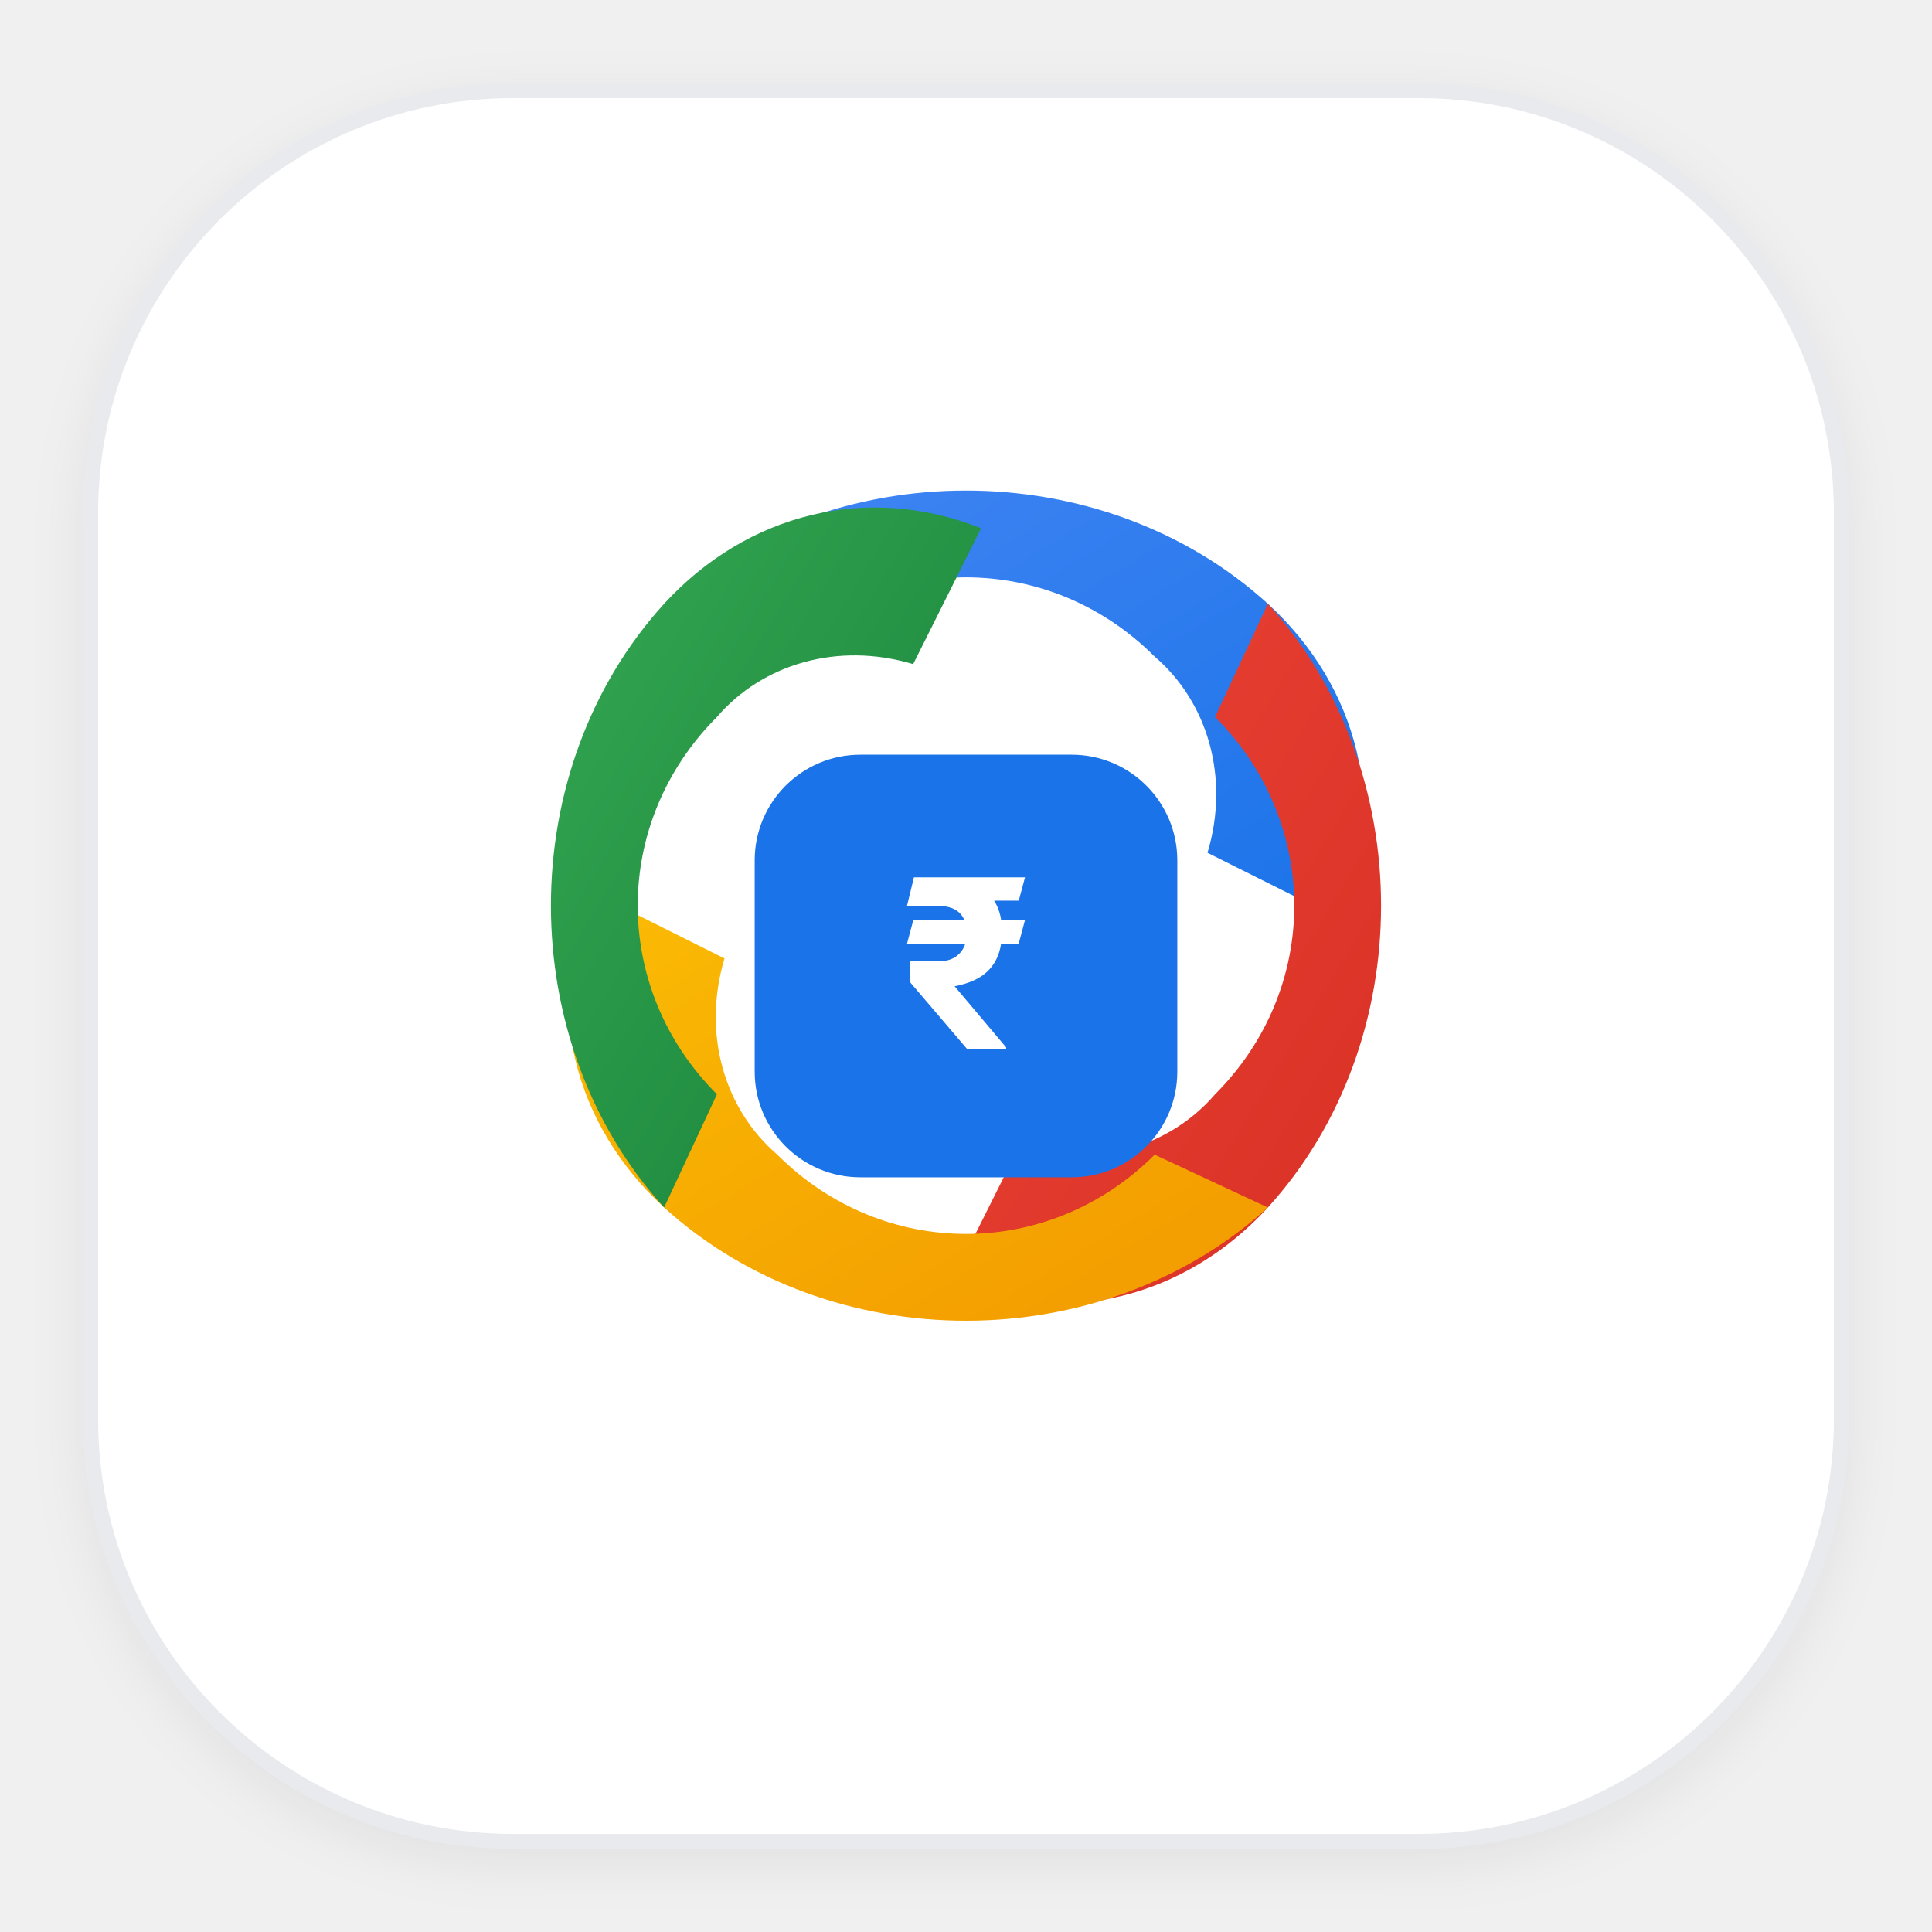
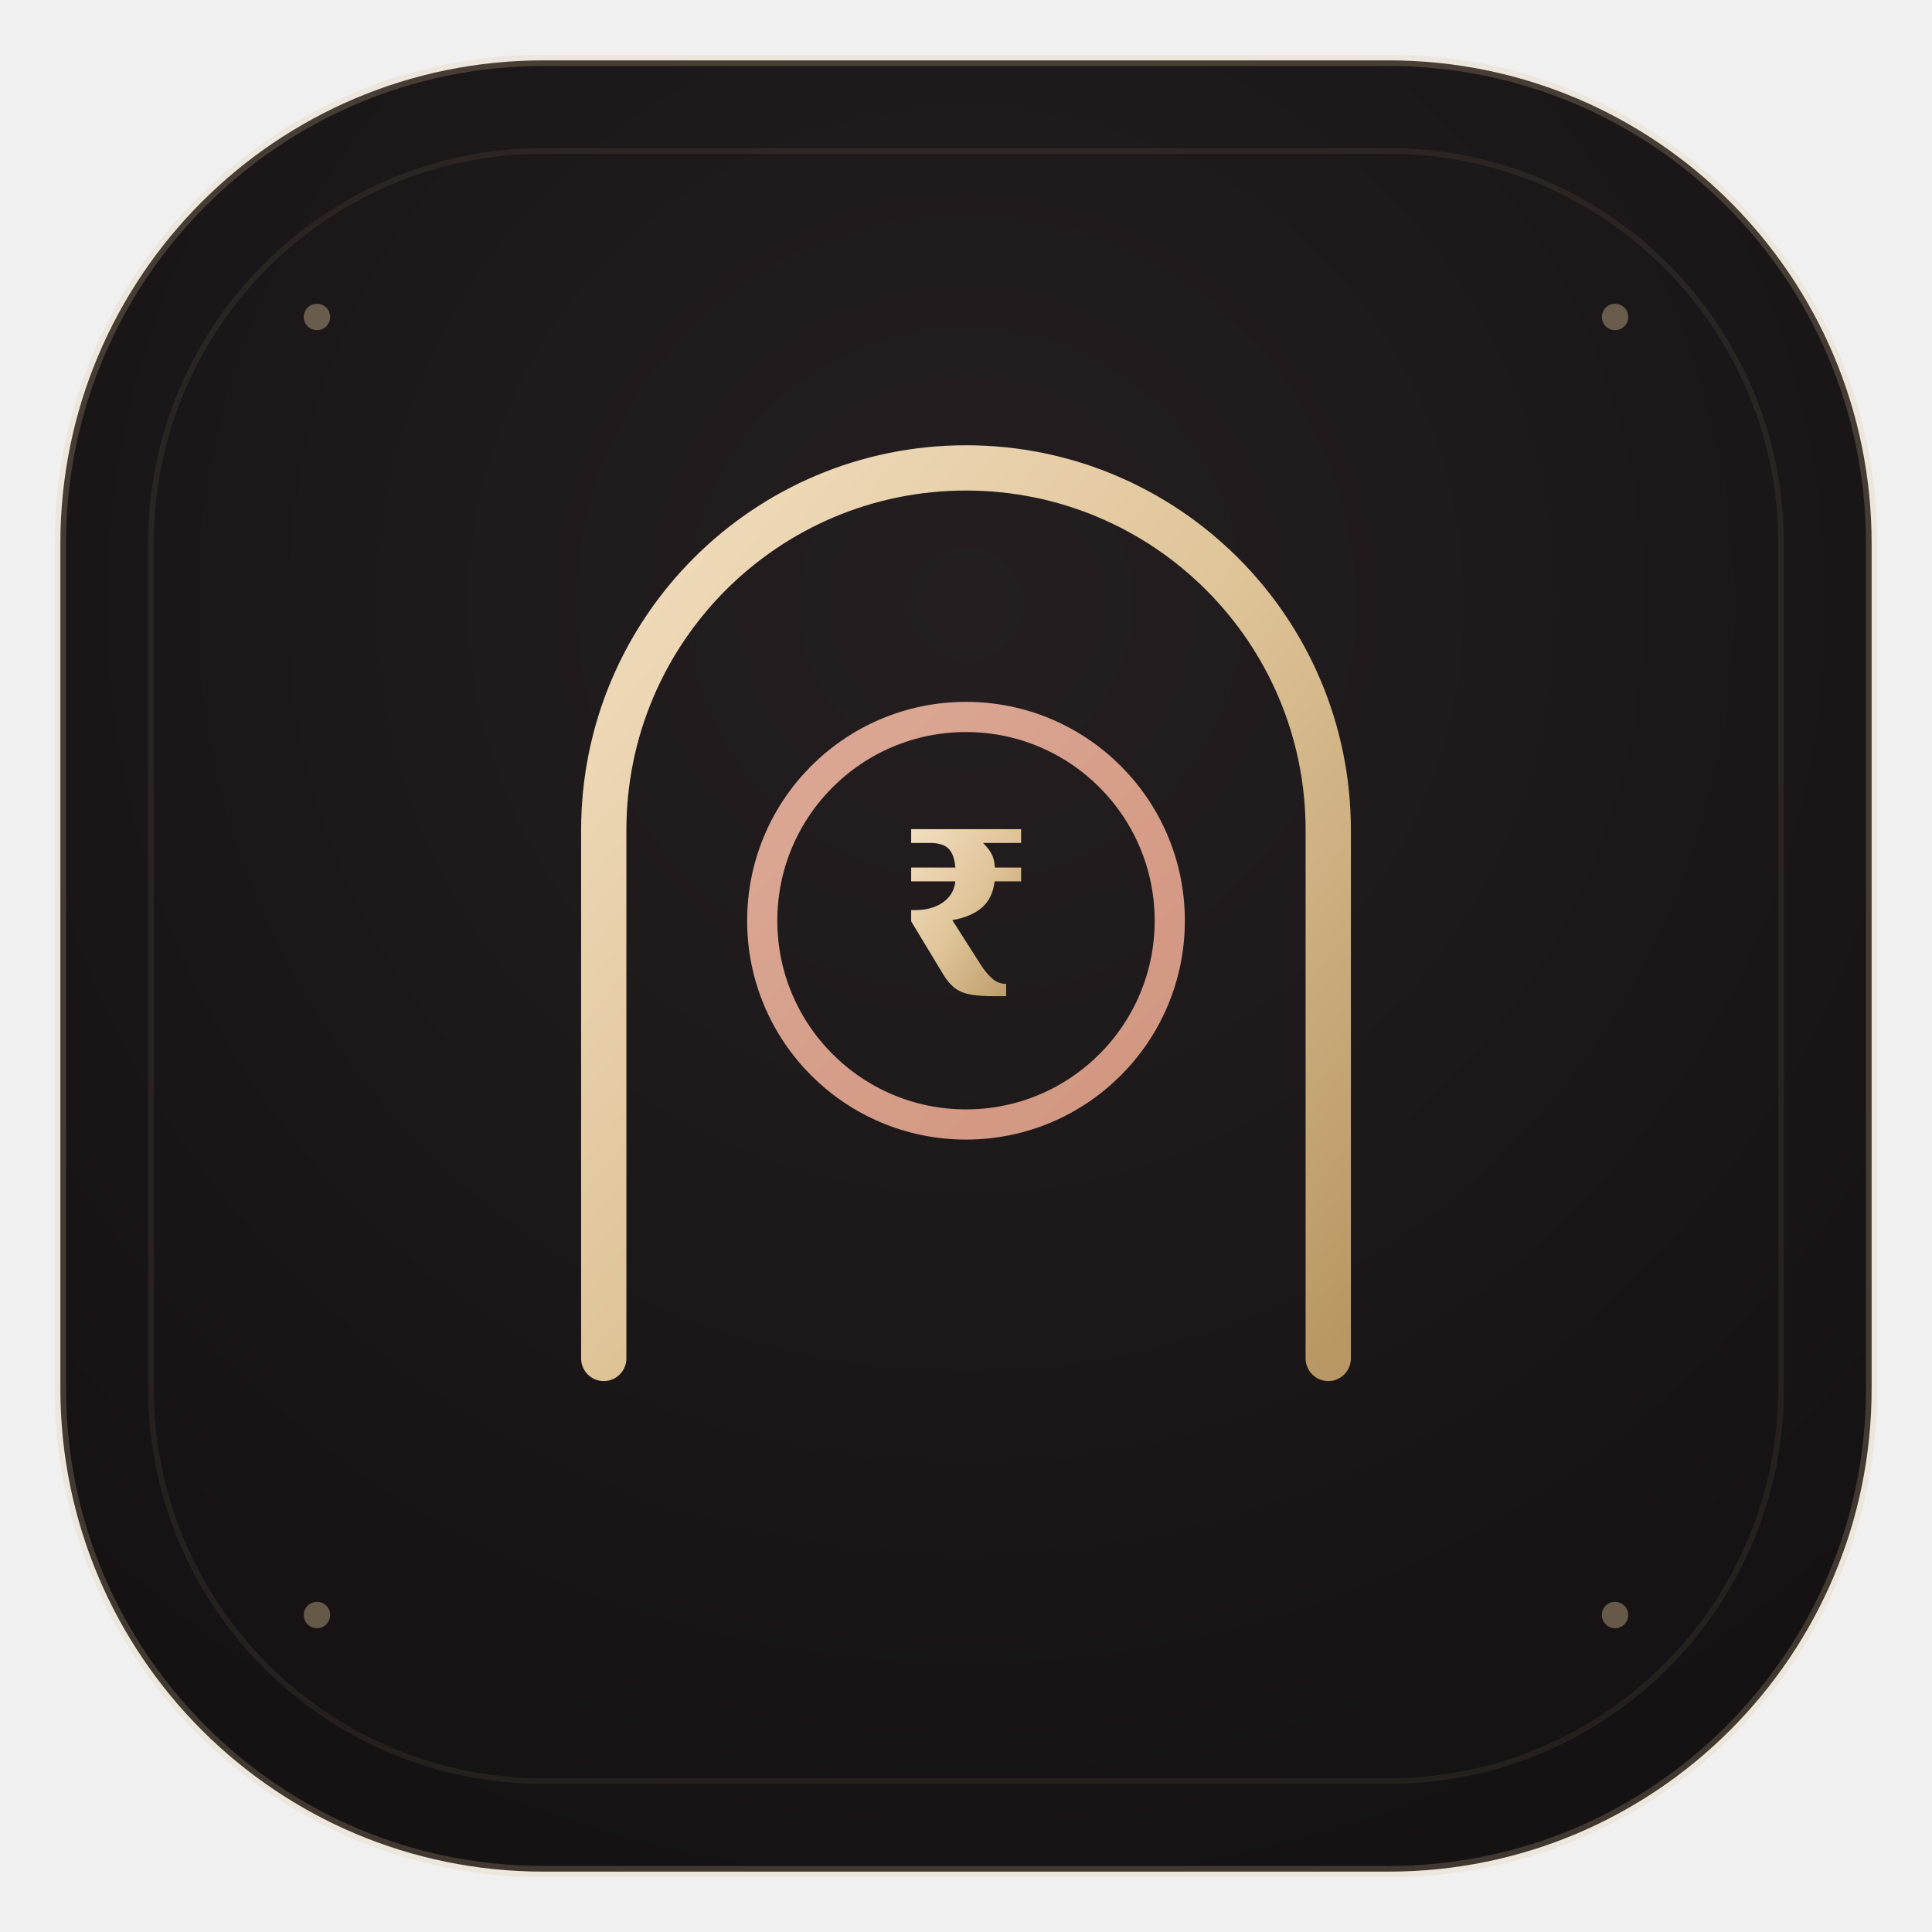
<svg xmlns="http://www.w3.org/2000/svg" viewBox="0 0 512 512">
  <defs>
-     <filter id="shadow" x="-10%" y="-10%" width="120%" height="120%">
-       <feDropShadow dx="0" dy="16" stdDeviation="24" flood-color="#1a73e8" flood-opacity="0.18" />
-       <feDropShadow dx="0" dy="4" stdDeviation="8" flood-color="#000" flood-opacity="0.08" />
+     <radialGradient id="espressoGrad" cx="50%" cy="30%" r="80%">
+       <stop offset="0%" stop-color="#241E20" />
+       <stop offset="100%" stop-color="#141112" />
+     </radialGradient>
+     <linearGradient id="champagneGold" x1="0%" y1="0%" x2="100%" y2="100%">
+       <stop offset="0%" stop-color="#F2DEC0" />
+       <stop offset="50%" stop-color="#DFC498" />
+       <stop offset="100%" stop-color="#B89764" />
+     </linearGradient>
+     <linearGradient id="roseAccent" x1="0%" y1="0%" x2="100%" y2="100%">
+       <stop offset="0%" stop-color="#E5B09C" />
+       <stop offset="100%" stop-color="#D99B84" />
+     </linearGradient>
+     <filter id="softGlow" x="-20%" y="-20%" width="140%" height="140%">
+       <feGaussianBlur stdDeviation="12" result="blur" />
+       <feComposite in="SourceGraphic" in2="blur" operator="over" />
    </filter>
-     <linearGradient id="blueGrad" x1="0%" y1="0%" x2="100%" y2="100%">
-       <stop offset="0%" stop-color="#4285F4" />
-       <stop offset="100%" stop-color="#1A73E8" />
-     </linearGradient>
-     <linearGradient id="redGrad" x1="0%" y1="0%" x2="100%" y2="100%">
-       <stop offset="0%" stop-color="#EA4335" />
-       <stop offset="100%" stop-color="#D93025" />
-     </linearGradient>
-     <linearGradient id="yellowGrad" x1="0%" y1="0%" x2="100%" y2="100%">
-       <stop offset="0%" stop-color="#FBBC04" />
-       <stop offset="100%" stop-color="#F29900" />
-     </linearGradient>
-     <linearGradient id="greenGrad" x1="0%" y1="0%" x2="100%" y2="100%">
-       <stop offset="0%" stop-color="#34A853" />
-       <stop offset="100%" stop-color="#188038" />
-     </linearGradient>
  </defs>
-   <rect x="24" y="24" width="464" height="464" rx="112" fill="#FFFFFF" filter="url(#shadow)" />
-   <rect x="24" y="24" width="464" height="464" rx="112" fill="none" stroke="#E8EAED" stroke-width="4" />
-   <path d="M 176 160 C 220 120, 292 120, 336 160 C 360 182, 368 214, 356 244 L 320 226 C 326 206, 320 186, 306 174 C 278 146, 234 146, 206 174 L 176 160 Z" fill="url(#blueGrad)" />
-   <path d="M 336 160 C 376 204, 376 276, 336 320 C 314 344, 282 352, 252 340 L 270 304 C 290 310, 310 304, 322 290 C 350 262, 350 218, 322 190 L 336 160 Z" fill="url(#redGrad)" />
-   <path d="M 336 320 C 292 360, 220 360, 176 320 C 152 298, 144 266, 156 236 L 192 254 C 186 274, 192 294, 206 306 C 234 334, 278 334, 306 306 L 336 320 Z" fill="url(#yellowGrad)" />
-   <path d="M 176 320 C 136 276, 136 204, 176 160 C 198 136, 230 128, 260 140 L 242 176 C 222 170, 202 176, 190 190 C 162 218, 162 262, 190 290 L 176 320 Z" fill="url(#greenGrad)" />
-   <rect x="200" y="200" width="112" height="112" rx="28" fill="#1A73E8" />
-   <text x="256" y="278" font-family="-apple-system, BlinkMacSystemFont, 'Google Sans', 'Roboto', sans-serif" font-size="64" font-weight="700" fill="#FFFFFF" text-anchor="middle">₹</text>
+   <rect x="16" y="16" width="480" height="480" rx="128" fill="url(#espressoGrad)" />
+   <rect x="16" y="16" width="480" height="480" rx="128" fill="none" stroke="rgba(223, 196, 152, 0.22)" stroke-width="3" />
+   <rect x="40" y="40" width="432" height="432" rx="104" fill="none" stroke="rgba(223, 196, 152, 0.08)" stroke-width="1.5" />
+   <path d="M 160 360 V 220 C 160 166.975 202.975 124 256 124 C 309.025 124 352 166.975 352 220 V 360" fill="none" stroke="url(#champagneGold)" stroke-width="12" stroke-linecap="round" />
+   <line x1="136" y1="360" x2="376" y2="360" stroke="url(#champagneGold)" stroke-width="12" stroke-linecap="round" />
+   <circle cx="256" cy="244" r="54" fill="none" stroke="url(#roseAccent)" stroke-width="8" opacity="0.95" />
+   <text x="256" y="264" font-family="'Cormorant Garamond', 'Playfair Display', Georgia, serif" font-size="62" font-weight="600" fill="url(#champagneGold)" text-anchor="middle" letter-spacing="-1">₹</text>
+   <circle cx="84" cy="84" r="3.5" fill="rgba(223, 196, 152, 0.4)" />
+   <circle cx="428" cy="84" r="3.5" fill="rgba(223, 196, 152, 0.4)" />
+   <circle cx="84" cy="428" r="3.5" fill="rgba(223, 196, 152, 0.4)" />
+   <circle cx="428" cy="428" r="3.5" fill="rgba(223, 196, 152, 0.4)" />
</svg>
